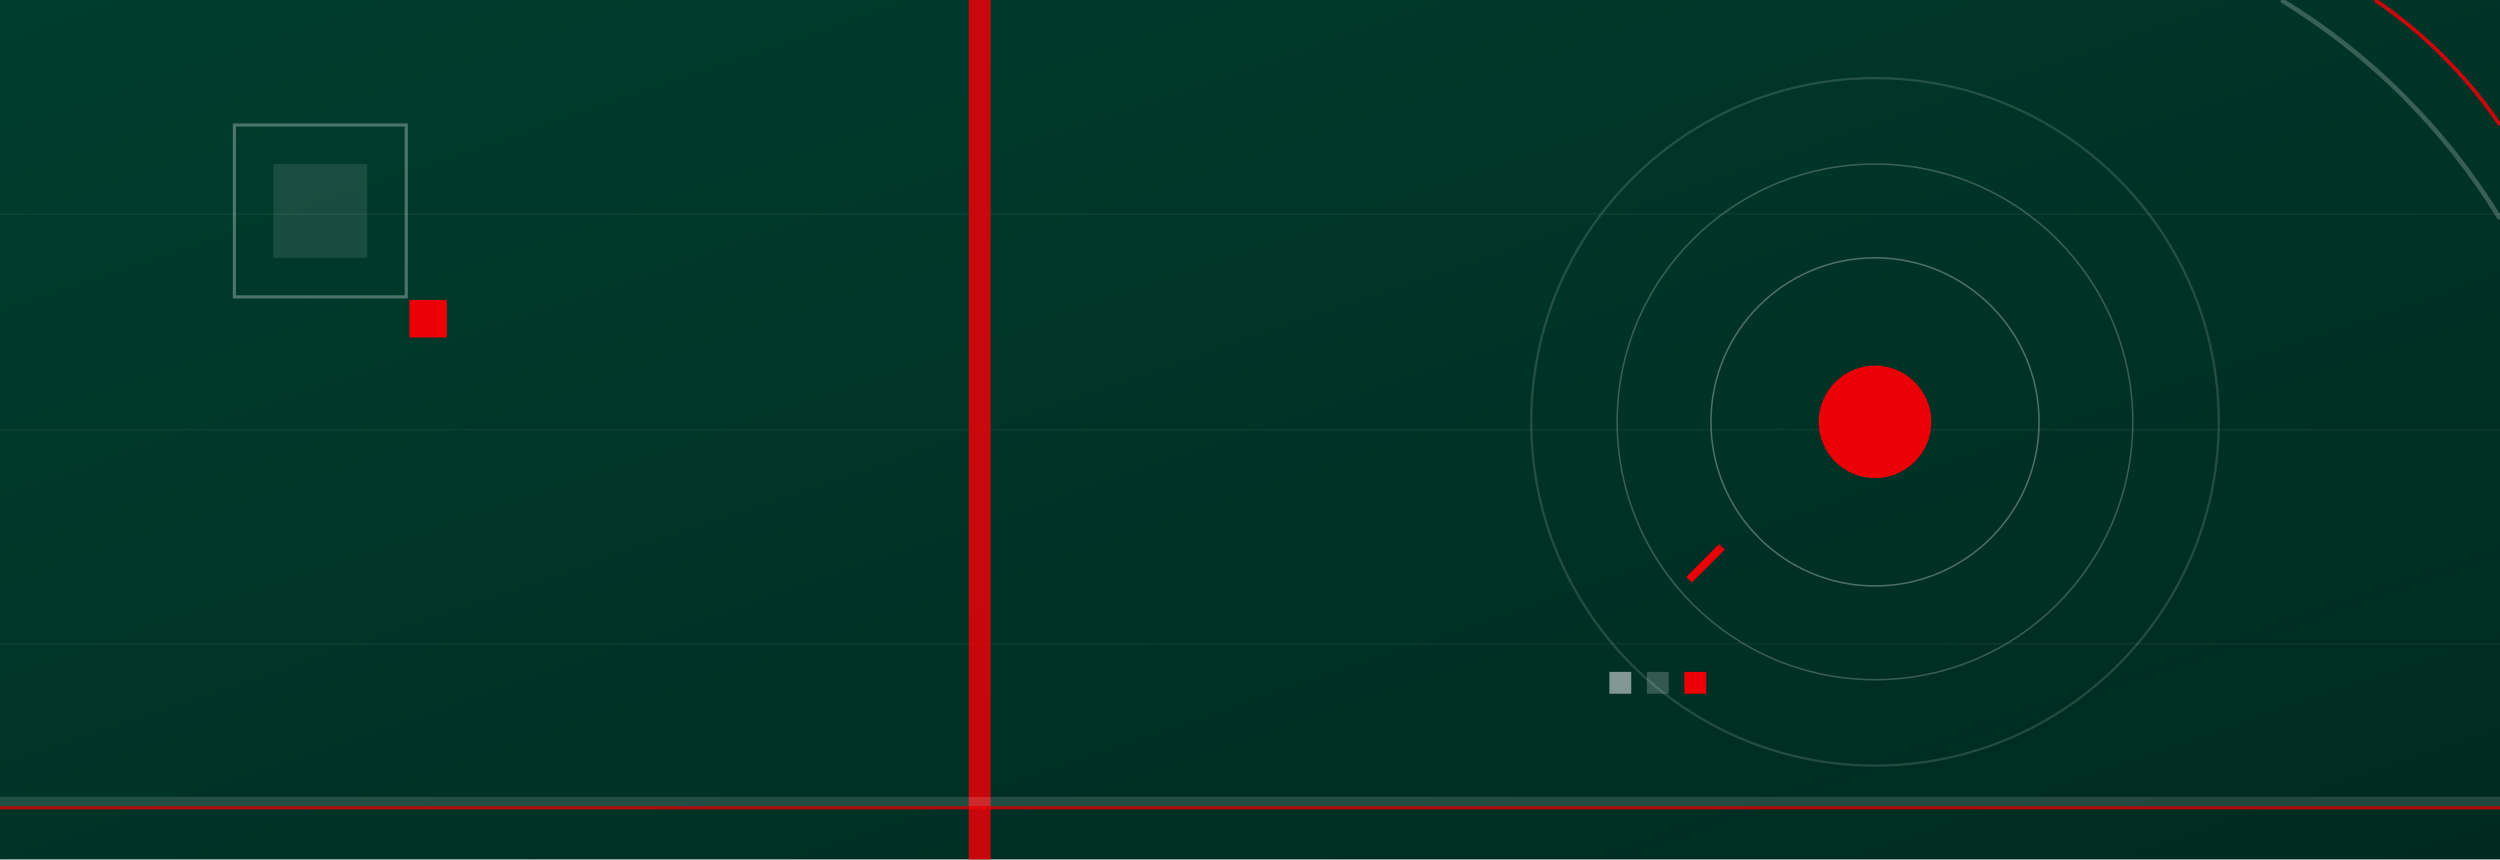
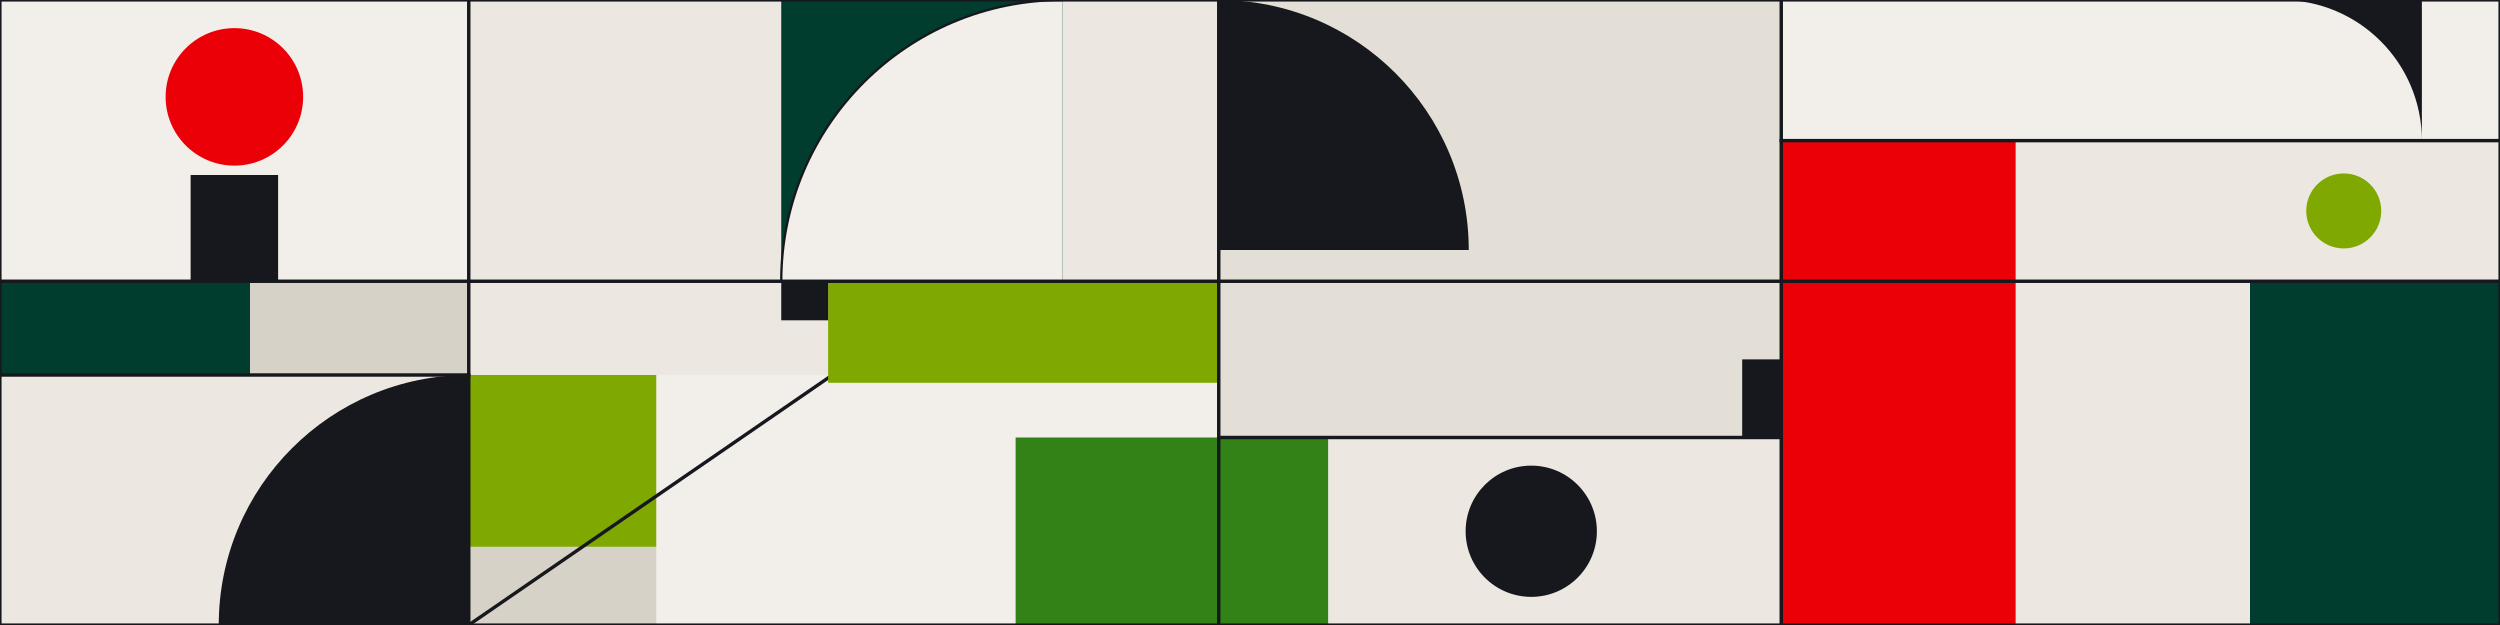
- <svg xmlns="http://www.w3.org/2000/svg" viewBox="0 0 1600 550" preserveAspectRatio="xMidYMid slice">
+ <svg xmlns="http://www.w3.org/2000/svg" viewBox="0 0 1600 400" preserveAspectRatio="xMidYMid slice" width="100%" height="100%">
  <defs>
-     <linearGradient id="hero-base" x1="0" y1="0" x2="1" y2="1">
-       <stop offset="0" stop-color="#003D2E" />
-       <stop offset="1" stop-color="#002A20" />
-     </linearGradient>
+     <style>
+       .bg-cream-1 { fill: #ECE8E1; }
+       .bg-cream-2 { fill: #E4DFD6; }
+       .bg-cream-3 { fill: #F2EFEA; }
+       .bg-gray-1  { fill: #D7D2C7; }
+       .c-dark-green { fill: #003D2E; }
+       .c-forest-green { fill: #328217; }
+       .c-olive-green { fill: #7FA800; }
+       .c-red { fill: #EB0008; }
+       .c-charcoal { fill: #16181D; }
+       .line-dark { stroke: #16181D; stroke-width: 2.2; stroke-linecap: square; }
+       .line-thin { stroke: #16181D; stroke-width: 1.5; }
+     </style>
  </defs>
-   <rect width="1600" height="550" fill="url(#hero-base)" />
-   <g stroke="#FFFFFF" stroke-opacity="0.05">
-     <line x1="0" y1="137" x2="1600" y2="137" />
-     <line x1="0" y1="275" x2="1600" y2="275" />
-     <line x1="0" y1="412" x2="1600" y2="412" />
-   </g>
-   <rect x="150" y="80" width="110" height="110" fill="none" stroke="#FFFFFF" stroke-opacity="0.3" stroke-width="2" />
-   <rect x="175" y="105" width="60" height="60" fill="#FFFFFF" fill-opacity="0.1" />
-   <rect x="262" y="192" width="24" height="24" fill="#EB0008" />
-   <rect x="620" y="0" width="14" height="550" fill="#EB0008" fill-opacity="0.85" />
-   <circle cx="1200" cy="270" r="220" fill="none" stroke="#FFFFFF" stroke-opacity="0.14" stroke-width="1.5" />
-   <circle cx="1200" cy="270" r="165" fill="none" stroke="#FFFFFF" stroke-opacity="0.22" stroke-width="1" />
-   <circle cx="1200" cy="270" r="105" fill="none" stroke="#FFFFFF" stroke-opacity="0.3" stroke-width="1" />
-   <circle cx="1200" cy="270" r="36" fill="#EB0008" />
-   <line x1="1081" y1="371" x2="1102" y2="350" stroke="#EB0008" stroke-width="5" />
-   <rect x="1030" y="430" width="14" height="14" fill="#FFFFFF" fill-opacity="0.5" />
-   <rect x="1054" y="430" width="14" height="14" fill="#FFFFFF" fill-opacity="0.2" />
-   <rect x="1078" y="430" width="14" height="14" fill="#EB0008" />
-   <path d="M 1460 0 A 420 420 0 0 1 1600 140" fill="none" stroke="#FFFFFF" stroke-opacity="0.22" stroke-width="3" />
-   <path d="M 1520 0 A 300 300 0 0 1 1600 80" fill="none" stroke="#EB0008" stroke-opacity="0.85" stroke-width="2.5" />
-   <rect x="0" y="510" width="1600" height="6" fill="#FFFFFF" fill-opacity="0.14" />
-   <rect x="0" y="516" width="1600" height="2" fill="#EB0008" fill-opacity="0.75" />
+   <rect width="1600" height="400" class="bg-cream-1" />
+   <rect x="0" y="0" width="300" height="180" class="bg-cream-3" />
+   <rect x="780" y="0" width="360" height="280" class="bg-cream-2" />
+   <rect x="1140" y="0" width="460" height="90" class="bg-cream-3" />
+   <rect x="1140" y="90" width="460" height="310" class="bg-cream-1" />
+   <rect x="300" y="240" width="480" height="160" class="bg-cream-3" />
+   <circle cx="150" cy="62" r="44" class="c-red" />
+   <rect x="122" y="112" width="56" height="68" class="c-charcoal" />
+   <rect x="0" y="180" width="160" height="60" class="c-dark-green" />
+   <rect x="160" y="180" width="140" height="60" class="bg-gray-1" />
+   <path d="M 300 240 A 160 160 0 0 0 140 400 L 300 400 Z" class="c-charcoal" />
+   <rect x="300" y="240" width="120" height="110" class="c-olive-green" />
+   <rect x="300" y="350" width="120" height="50" class="bg-gray-1" />
+   <line x1="300" y1="400" x2="620" y2="180" class="line-dark" />
+   <rect x="500" y="0" width="180" height="180" class="c-dark-green" />
+   <path d="M 500 180 A 180 180 0 0 1 680 0 L 680 180 Z" class="bg-cream-3" />
+   <path d="M 500 180 A 180 180 0 0 1 680 0" fill="none" class="line-thin" />
+   <rect x="530" y="180" width="250" height="65" class="c-olive-green" />
+   <rect x="500" y="180" width="30" height="25" class="c-charcoal" />
+   <rect x="650" y="280" width="200" height="120" class="c-forest-green" />
+   <path d="M 780 0 A 160 160 0 0 1 940 160 L 780 160 Z" class="c-charcoal" />
+   <circle cx="980" cy="340" r="42" class="c-charcoal" />
+   <rect x="1115" y="230" width="25" height="50" class="c-charcoal" />
+   <rect x="1140" y="90" width="150" height="310" class="c-red" />
+   <path d="M 1460 0 A 90 90 0 0 1 1550 90 L 1550 0 Z" class="c-charcoal" />
+   <rect x="1440" y="180" width="160" height="220" class="c-dark-green" />
+   <circle cx="1500" cy="135" r="24" class="c-olive-green" />
+   <line x1="300" y1="0" x2="300" y2="400" class="line-dark" />
+   <line x1="0" y1="180" x2="1600" y2="180" class="line-dark" />
+   <line x1="780" y1="0" x2="780" y2="400" class="line-dark" />
+   <line x1="1140" y1="0" x2="1140" y2="400" class="line-dark" />
+   <line x1="780" y1="280" x2="1140" y2="280" class="line-dark" />
+   <line x1="0" y1="240" x2="300" y2="240" class="line-dark" />
+   <line x1="1140" y1="90" x2="1600" y2="90" class="line-dark" />
+   <rect x="0" y="0" width="1600" height="400" fill="none" stroke="#16181D" stroke-width="2" />
</svg>
